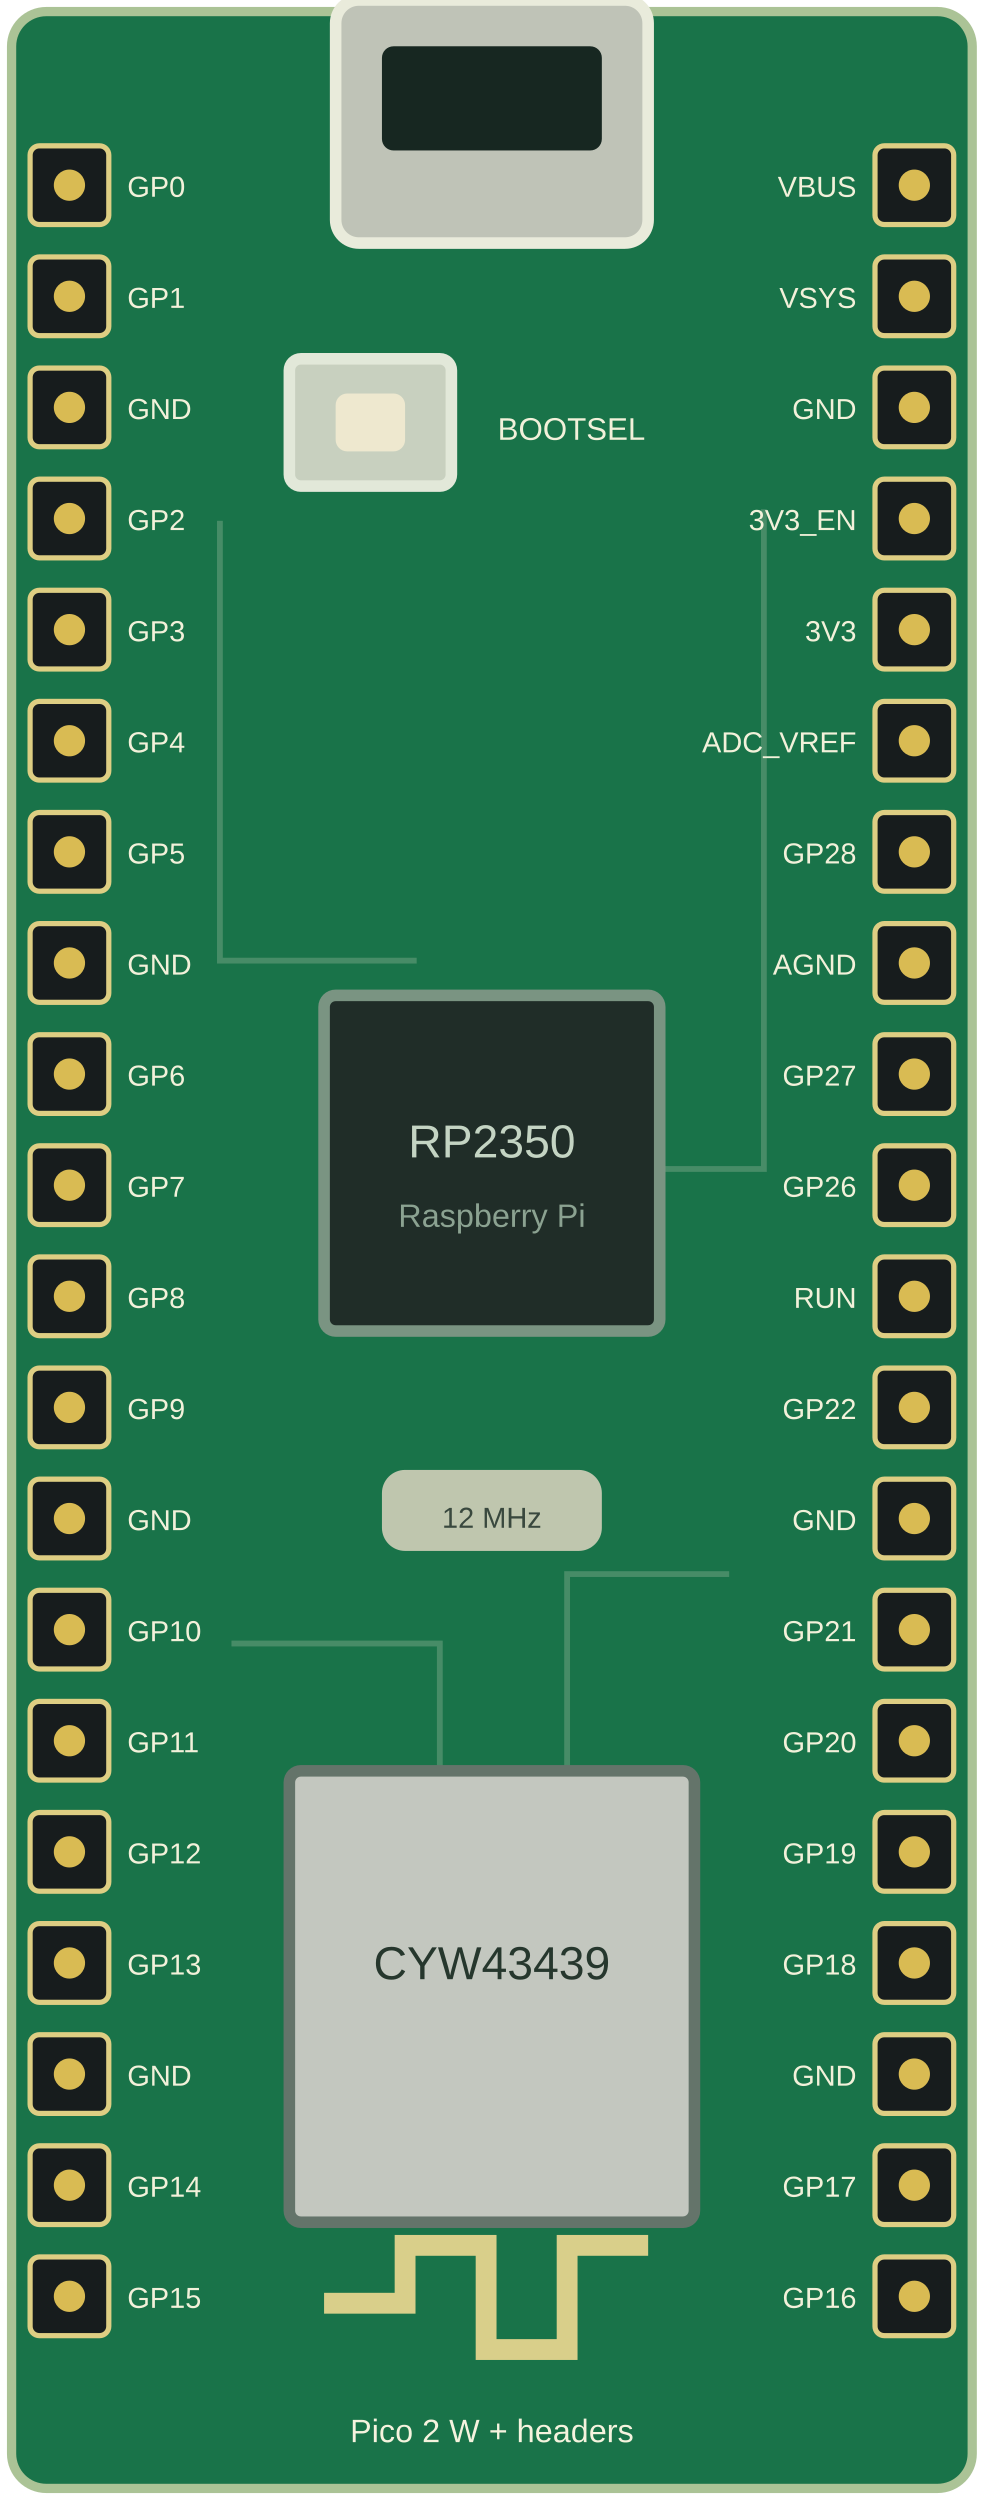
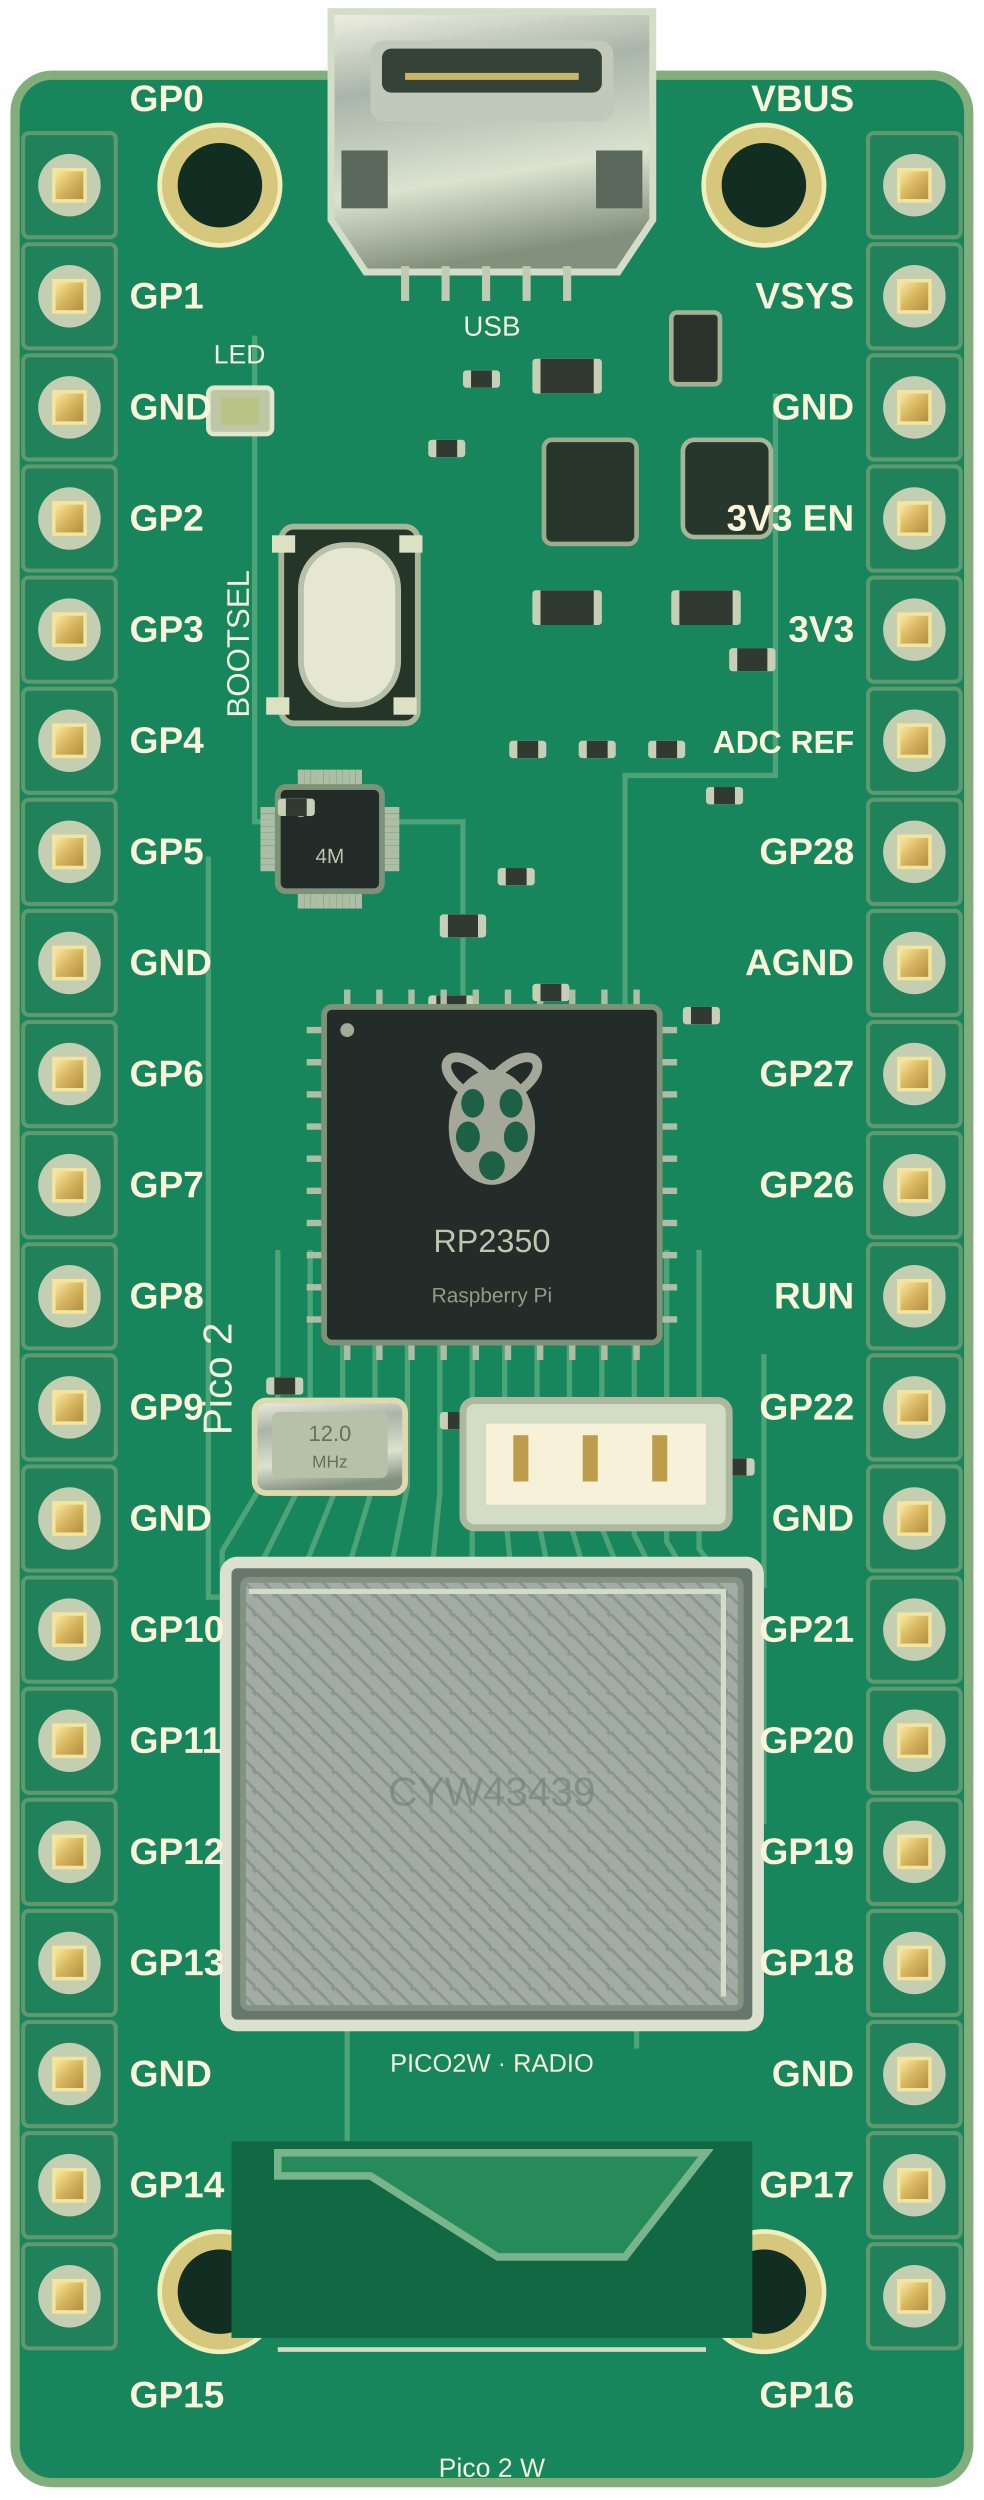
- <svg xmlns="http://www.w3.org/2000/svg" width="85" height="216" viewBox="0 0 85 216">
-   <rect x="1" y="1" width="83" height="214" rx="3" fill="#197349" stroke="#abc396" stroke-width=".8" />
-   <path d="M19 45v38h17m30-39v57H51M20 142h18v50m25-56H49v49" fill="none" stroke="#478c67" stroke-width=".5" />
-   <rect x="29" y="0" width="27" height="21" rx="2" fill="#bfc3b7" stroke="#e9ebdb" />
-   <rect x="33" y="4" width="19" height="9" rx="1" fill="#172721" />
-   <rect x="25" y="31" width="14" height="11" rx="1" fill="#c8d0bf" stroke="#e2e8d9" />
-   <rect x="29" y="34" width="6" height="5" rx="1" fill="#eee8cf" />
-   <text x="43" y="38" font-size="2.7" fill="#f2f1da" font-family="Arial">BOOTSEL</text>
-   <rect x="28" y="86" width="29" height="29" rx="1" fill="#202d28" stroke="#7a9482" />
-   <text x="42.5" y="100" text-anchor="middle" fill="#c4d4c3" font-family="Arial" font-size="4">RP2350</text>
-   <text x="42.5" y="106" text-anchor="middle" fill="#8ba291" font-family="Arial" font-size="2.8">Raspberry Pi</text>
-   <rect x="33" y="127" width="19" height="7" rx="2" fill="#bfc6ae" />
-   <text x="42.5" y="132" text-anchor="middle" font-size="2.5" fill="#39483e" font-family="Arial">12 MHz</text>
-   <rect x="25" y="153" width="35" height="39" rx="1" fill="#c3c7bf" stroke="#64746a" />
-   <text x="42.5" y="171" font-size="4" text-anchor="middle" font-family="Arial" fill="#26372d">CYW43439</text>
-   <path d="M28 199h7v-5h7v9h7v-9h7" fill="none" stroke="#d9cf8a" stroke-width="1.8" />
-   <g>
-     <rect x="2.6" y="12.6" width="6.8" height="6.8" rx=".8" fill="#171c1d" stroke="#dece83" stroke-width=".45" />
-     <circle cx="6" cy="16" r="1.35" fill="#d9bb53" />
-     <text x="11" y="17" text-anchor="start" font-size="2.5" fill="#f2f1da" font-family="Arial">GP0</text>
+ <svg xmlns="http://www.w3.org/2000/svg" width="85" height="216" viewBox="0 0 85 216" data-photo-profile="pico-2-w-headers" role="img" aria-label="Raspberry Pi Pico 2 W with headers">
+   <defs>
+     <linearGradient id="pico-2-w-headers-metal" x2=".2" y2="1">
+       <stop stop-color="#f1f1e3" />
+       <stop offset=".32" stop-color="#a8b5a8" />
+       <stop offset=".7" stop-color="#dbe2d0" />
+       <stop offset="1" stop-color="#82917e" />
+     </linearGradient>
+     <linearGradient id="pico-2-w-headers-gold" x2="1" y2="1">
+       <stop stop-color="#ffedaa" />
+       <stop offset=".5" stop-color="#d6b55d" />
+       <stop offset="1" stop-color="#ae8940" />
+     </linearGradient>
+     <pattern id="pico-2-w-headers-shield" width="1.7" height="1.7" patternUnits="userSpaceOnUse">
+       <rect width="1.7" height="1.7" fill="#a2aba4" />
+       <path d="M0 0l1.7 1.7m-.5-2 1.2 1.2" stroke="#7e8e83" stroke-width=".25" opacity=".7" />
+     </pattern>
+   </defs>
+   <g font-family="Arial,sans-serif" fill="#f3f2dc">
+     <rect x="1.3" y="6.5" width="82.4" height="208" rx="3.2" fill="#18865c" stroke="#81ae7c" stroke-width=".8" />
+     <g fill="none" stroke="#53a77c" stroke-width=".45" opacity=".9">
+       <path d="M24 108v18l-4.8 8v34" />
+       <path d="M26.8 108v18.6l-4 8v32.6" />
+       <path d="M29.6 108v19.2l-3.2 8v31.2" />
+       <path d="M32.4 108v19.8l-2.4 8v29.8" />
+       <path d="M35.2 108v20.4l-1.6 8v28.4" />
+       <path d="M38 108v21l-0.8 8v27" />
+       <path d="M40.8 108v21.6l0 8v25.6" />
+       <path d="M43.6 108v22.2l0.8 8v24.2" />
+       <path d="M46.4 108v22.8l1.6 8v22.8" />
+       <path d="M49.2 108v23.4l2.4 8v21.4" />
+       <path d="M52 108v24l3.2 8v20" />
+       <path d="M54.8 108v24.6l4 8v18.6" />
+       <path d="M57.6 108v25.2l4.8 8v17.2" />
+       <path d="M60.4 108v25.8l5.6 8v15.8" />
+       <path d="M22 29v42h18v18m27-55v33H54v24M18 74v64h8v27m40-48v20H55v40M22 188h8v-37H19" />
+     </g>
+     <circle cx="19" cy="16" r="5.2" fill="#d5c87c" stroke="#f0efbe" stroke-width=".4" />
+     <circle cx="19" cy="16" r="3.65" fill="#122d21" />
+     <circle cx="66" cy="16" r="5.2" fill="#d5c87c" stroke="#f0efbe" stroke-width=".4" />
+     <circle cx="66" cy="16" r="3.65" fill="#122d21" />
+     <circle cx="19" cy="198" r="5.2" fill="#d5c87c" stroke="#f0efbe" stroke-width=".4" />
+     <circle cx="19" cy="198" r="3.65" fill="#122d21" />
+     <circle cx="66" cy="198" r="5.2" fill="#d5c87c" stroke="#f0efbe" stroke-width=".4" />
+     <circle cx="66" cy="198" r="3.65" fill="#122d21" />
+     <g data-detail="micro-usb">
+       <path d="M28.6 1h27.8v18l-3 4.5H31.6l-3-4.5z" fill="url(#pico-2-w-headers-metal)" stroke="#d4ddc7" stroke-width=".6" />
+       <rect x="32" y="3.5" width="21" height="7" rx="1.2" fill="#c1c9ba" />
+       <rect x="33" y="4.2" width="19" height="3.8" rx=".8" fill="#354238" />
+       <path d="M35 6.6h15" stroke="#cab66b" stroke-width=".6" />
+       <path d="M29.5 13h4v5h-4m22-5h4v5h-4" fill="#59685b" />
+       <g stroke="#c1cbb1" stroke-width=".7">
+         <path d="M35 23v3" />
+         <path d="M38.5 23v3" />
+         <path d="M42 23v3" />
+         <path d="M45.5 23v3" />
+         <path d="M49 23v3" />
+       </g>
+       <text x="42.5" y="29" font-size="2.4" text-anchor="middle">USB</text>
+     </g>
+     <g data-detail="bootsel">
+       <rect x="24.3" y="45.5" width="11.8" height="17" rx="1.1" fill="#253629" stroke="#a8b69a" stroke-width=".5" />
+       <path d="M23.5 47h2m9 0h2m-13.5 14h2m9 0h2" stroke="#dde1c4" stroke-width="1.5" />
+       <rect x="26" y="47.1" width="8.4" height="13.8" rx="3.8" fill="#e6e7d2" stroke="#b8c0aa" stroke-width=".5" />
+       <text x="21.5" y="62" font-size="2.7" transform="rotate(-90 21.5 62)">BOOTSEL</text>
+     </g>
+     <g data-detail="onboard-led">
+       <rect x="18" y="33.5" width="5.5" height="4" rx=".5" fill="#bdc7a5" stroke="#e3e6cc" stroke-width=".4" />
+       <rect x="19.1" y="34.3" width="3.3" height="2.4" fill="#b9c386" />
+       <text x="20.7" y="31.4" font-size="2.3" text-anchor="middle">LED</text>
+     </g>
+     <g data-detail="power-regulator">
+       <rect x="47" y="38" width="8" height="9" rx=".7" fill="#28362b" stroke="#9bab8c" stroke-width=".4" />
+       <rect x="59" y="38" width="7.6" height="8.4" rx="1" fill="#27372c" stroke="#a7b699" stroke-width=".4" />
+       <rect x="58" y="27" width="4.2" height="6.2" rx=".5" fill="#2b332a" stroke="#a4b294" stroke-width=".4" />
+       <g transform="translate(46 31)">
+         <rect width="6" height="3" rx=".3" fill="#c8cfb7" />
+         <rect x=".7" width="4.6" height="3" fill="#303a30" />
+       </g>
+       <g transform="translate(58 51)">
+         <rect width="6" height="3" rx=".3" fill="#c8cfb7" />
+         <rect x=".7" width="4.6" height="3" fill="#303a30" />
+       </g>
+       <g transform="translate(46 51)">
+         <rect width="6" height="3" rx=".3" fill="#c8cfb7" />
+         <rect x=".7" width="4.6" height="3" fill="#303a30" />
+       </g>
+       <g transform="translate(63 56)">
+         <rect width="4" height="2" rx=".3" fill="#c8cfb7" />
+         <rect x=".7" width="2.6" height="2" fill="#303a30" />
+       </g>
+     </g>
+     <g data-detail="external-flash">
+       <g data-chip="4M">
+         <g stroke="#adbea4" stroke-width=".55">
+           <path d="M26 66.5v1.5m0 9v1.5M22.5 70h1.5m9 0h1.5" />
+           <path d="M26.556 66.5v1.5m0 9v1.5M22.5 70.556h1.5m9 0h1.5" />
+           <path d="M27.111 66.5v1.5m0 9v1.5M22.5 71.111h1.5m9 0h1.5" />
+           <path d="M27.667 66.5v1.5m0 9v1.5M22.5 71.667h1.5m9 0h1.5" />
+           <path d="M28.222 66.5v1.5m0 9v1.5M22.5 72.222h1.5m9 0h1.5" />
+           <path d="M28.778 66.5v1.5m0 9v1.5M22.5 72.778h1.5m9 0h1.5" />
+           <path d="M29.333 66.5v1.5m0 9v1.5M22.5 73.333h1.5m9 0h1.5" />
+           <path d="M29.889 66.5v1.5m0 9v1.5M22.5 73.889h1.5m9 0h1.5" />
+           <path d="M30.444 66.5v1.5m0 9v1.5M22.5 74.444h1.5m9 0h1.5" />
+           <path d="M31 66.5v1.5m0 9v1.5M22.5 75h1.5m9 0h1.5" />
+         </g>
+         <rect x="24" y="68" width="9" height="9" rx=".7" fill="#242c2a" stroke="#7d9276" stroke-width=".5" />
+         <circle cx="26" cy="70" r=".6" fill="#9fac96" />
+         <text x="28.5" y="74.57" font-size="1.8" text-anchor="middle" fill="#bcc7ad">4M</text>
+       </g>
+       <g transform="translate(38 79)">
+         <rect width="4" height="2" rx=".3" fill="#c8cfb7" />
+         <rect x=".7" width="2.6" height="2" fill="#303a30" />
+       </g>
+       <g transform="translate(37 86)">
+         <rect width="4" height="2" rx=".3" fill="#c8cfb7" />
+         <rect x=".7" width="2.6" height="2" fill="#303a30" />
+       </g>
+     </g>
+     <g data-chip="RP2350">
+       <g stroke="#adbea4" stroke-width=".55">
+         <path d="M30 85.5v1.5m0 29v1.5M26.5 89h1.5m29 0h1.5" />
+         <path d="M32.778 85.5v1.5m0 29v1.5M26.5 91.778h1.5m29 0h1.5" />
+         <path d="M35.556 85.5v1.5m0 29v1.5M26.5 94.556h1.5m29 0h1.5" />
+         <path d="M38.333 85.5v1.5m0 29v1.5M26.5 97.333h1.5m29 0h1.5" />
+         <path d="M41.111 85.5v1.5m0 29v1.5M26.5 100.111h1.5m29 0h1.5" />
+         <path d="M43.889 85.5v1.5m0 29v1.5M26.5 102.889h1.5m29 0h1.5" />
+         <path d="M46.667 85.5v1.5m0 29v1.5M26.5 105.667h1.5m29 0h1.5" />
+         <path d="M49.444 85.5v1.5m0 29v1.5M26.5 108.444h1.5m29 0h1.5" />
+         <path d="M52.222 85.5v1.5m0 29v1.5M26.5 111.222h1.5m29 0h1.5" />
+         <path d="M55 85.5v1.5m0 29v1.5M26.5 114h1.5m29 0h1.5" />
+       </g>
+       <rect x="28" y="87" width="29" height="29" rx=".7" fill="#242c2a" stroke="#7d9276" stroke-width=".5" />
+       <circle cx="30" cy="89" r=".6" fill="#9fac96" />
+       <g opacity=".62">
+         <g transform="translate(42.5 96.57) scale(0.4142857)" fill="#f2f3dd">
+           <path d="M0-8C-8-17-14-11-5-5M0-8C8-17 14-11 5-5" fill="none" stroke="#f2f3dd" stroke-width="2" />
+           <ellipse cy="2" rx="9" ry="12" />
+           <g fill="#1a8057">
+             <ellipse cx="-4" cy="-3" rx="2.4" ry="3" />
+             <ellipse cx="4" cy="-3" rx="2.4" ry="3" />
+             <ellipse cx="-5" cy="4" rx="2.5" ry="3.2" />
+             <ellipse cx="5" cy="4" rx="2.5" ry="3.2" />
+             <ellipse cy="10" rx="2.7" ry="3" />
+           </g>
+         </g>
+       </g>
+       <text x="42.5" y="108.17" font-size="2.8" text-anchor="middle" fill="#bcc7ad">RP2350</text>
+       <text x="42.5" y="112.52" font-size="1.8" text-anchor="middle" fill="#909e86">Raspberry Pi</text>
+     </g>
+     <g transform="translate(40 32)">
+       <rect width="3.2" height="1.5" rx=".3" fill="#c8cfb7" />
+       <rect x=".7" width="1.8" height="1.5" fill="#303a30" />
+     </g>
+     <g transform="translate(37 38)">
+       <rect width="3.2" height="1.5" rx=".3" fill="#c8cfb7" />
+       <rect x=".7" width="1.8" height="1.5" fill="#303a30" />
+     </g>
+     <g transform="translate(44 64)">
+       <rect width="3.2" height="1.5" rx=".3" fill="#c8cfb7" />
+       <rect x=".7" width="1.8" height="1.5" fill="#303a30" />
+     </g>
+     <g transform="translate(50 64)">
+       <rect width="3.2" height="1.5" rx=".3" fill="#c8cfb7" />
+       <rect x=".7" width="1.8" height="1.5" fill="#303a30" />
+     </g>
+     <g transform="translate(56 64)">
+       <rect width="3.2" height="1.5" rx=".3" fill="#c8cfb7" />
+       <rect x=".7" width="1.8" height="1.5" fill="#303a30" />
+     </g>
+     <g transform="translate(61 68)">
+       <rect width="3.2" height="1.5" rx=".3" fill="#c8cfb7" />
+       <rect x=".7" width="1.8" height="1.5" fill="#303a30" />
+     </g>
+     <g transform="translate(24 69)">
+       <rect width="3.2" height="1.5" rx=".3" fill="#c8cfb7" />
+       <rect x=".7" width="1.8" height="1.5" fill="#303a30" />
+     </g>
+     <g transform="translate(43 75)">
+       <rect width="3.2" height="1.5" rx=".3" fill="#c8cfb7" />
+       <rect x=".7" width="1.8" height="1.5" fill="#303a30" />
+     </g>
+     <g transform="translate(46 85)">
+       <rect width="3.2" height="1.5" rx=".3" fill="#c8cfb7" />
+       <rect x=".7" width="1.8" height="1.5" fill="#303a30" />
+     </g>
+     <g transform="translate(59 87)">
+       <rect width="3.2" height="1.5" rx=".3" fill="#c8cfb7" />
+       <rect x=".7" width="1.8" height="1.5" fill="#303a30" />
+     </g>
+     <g transform="translate(23 119)">
+       <rect width="3.2" height="1.5" rx=".3" fill="#c8cfb7" />
+       <rect x=".7" width="1.8" height="1.5" fill="#303a30" />
+     </g>
+     <g transform="translate(28 123)">
+       <rect width="3.2" height="1.5" rx=".3" fill="#c8cfb7" />
+       <rect x=".7" width="1.8" height="1.5" fill="#303a30" />
+     </g>
+     <g transform="translate(38 122)">
+       <rect width="3.2" height="1.5" rx=".3" fill="#c8cfb7" />
+       <rect x=".7" width="1.8" height="1.5" fill="#303a30" />
+     </g>
+     <g transform="translate(57 121)">
+       <rect width="3.2" height="1.5" rx=".3" fill="#c8cfb7" />
+       <rect x=".7" width="1.8" height="1.5" fill="#303a30" />
+     </g>
+     <g transform="translate(62 126)">
+       <rect width="3.2" height="1.5" rx=".3" fill="#c8cfb7" />
+       <rect x=".7" width="1.8" height="1.5" fill="#303a30" />
+     </g>
+     <g transform="translate(37 139)">
+       <rect width="3.2" height="1.5" rx=".3" fill="#c8cfb7" />
+       <rect x=".7" width="1.8" height="1.5" fill="#303a30" />
+     </g>
+     <g data-detail="crystal">
+       <rect x="22" y="121" width="13" height="8" rx="1" fill="url(#pico-2-w-headers-metal)" stroke="#ded9af" stroke-width=".5" />
+       <rect x="23.5" y="122" width="10" height="5.7" rx=".6" fill="#b7c0a9" />
+       <text x="28.5" y="124.5" font-size="1.9" text-anchor="middle" fill="#63725a">12.0</text>
+       <text x="28.5" y="126.8" font-size="1.5" text-anchor="middle" fill="#63725a">MHz</text>
+     </g>
+     <g data-detail="swd-connector">
+       <rect x="40" y="121" width="23" height="11" rx="1" fill="#d3dcc4" stroke="#acb99d" stroke-width=".6" />
+       <rect x="42" y="123" width="19" height="7" fill="#f8f1d9" />
+       <path d="M45 124v4" stroke="#bd9d4c" stroke-width="1.3" />
+       <path d="M51 124v4" stroke="#bd9d4c" stroke-width="1.3" />
+       <path d="M57 124v4" stroke="#bd9d4c" stroke-width="1.3" />
+     </g>
+     <g data-detail="cyw43439-shield">
+       <rect x="19.5" y="135" width="46" height="40" rx="1" fill="#67776b" stroke="#dce1cf" stroke-width="1" />
+       <rect x="21" y="136.5" width="43" height="37" rx=".5" fill="url(#pico-2-w-headers-shield)" stroke="#839281" stroke-width=".5" />
+       <path d="M21.5 137.5h41v35" fill="none" stroke="#d3dccb" stroke-width=".45" />
+       <text x="42.5" y="156" font-size="3.5" text-anchor="middle" fill="#738476" opacity=".7">CYW43439</text>
+     </g>
+     <g data-detail="antenna">
+       <rect x="20" y="185" width="45" height="17" fill="#116943" />
+       <path d="M24 186h37l-7 9H43l-11-7h-8z" fill="#278a5a" stroke="#79b58a" stroke-width=".65" />
+       <path d="M24 203h37" stroke="#d7ddc5" stroke-width=".4" />
+     </g>
+     <text x="42.5" y="179" font-size="2.2" text-anchor="middle">PICO2W · RADIO</text>
+     <g data-pad="GPIO0" data-x="6" data-y="16">
+       <rect x="2" y="11.5" width="8" height="9" rx=".5" fill="#20825a" stroke="#61996e" stroke-width=".35" />
+       <circle cx="6" cy="16" r="2.7" fill="#c3cfb0" />
+       <rect x="4.65" y="14.65" width="2.7" height="2.7" fill="url(#pico-2-w-headers-gold)" stroke="#f2e5a0" stroke-width=".3" />
+       <text x="11.2" y="9.6" font-size="3.2" text-anchor="start" fill="#faf4da" font-weight="600">GP0</text>
+     </g>
+     <g data-pad="GPIO1" data-x="6" data-y="25.6">
+       <rect x="2" y="21.1" width="8" height="9" rx=".5" fill="#20825a" stroke="#61996e" stroke-width=".35" />
+       <circle cx="6" cy="25.6" r="2.7" fill="#c3cfb0" />
+       <rect x="4.65" y="24.25" width="2.7" height="2.7" fill="url(#pico-2-w-headers-gold)" stroke="#f2e5a0" stroke-width=".3" />
+       <text x="11.2" y="26.65" font-size="3.2" text-anchor="start" fill="#faf4da" font-weight="600">GP1</text>
+     </g>
+     <g data-pad="GND" data-x="6" data-y="35.2">
+       <rect x="2" y="30.7" width="8" height="9" rx=".5" fill="#20825a" stroke="#61996e" stroke-width=".35" />
+       <circle cx="6" cy="35.2" r="2.7" fill="#c3cfb0" />
+       <rect x="4.65" y="33.85" width="2.7" height="2.7" fill="url(#pico-2-w-headers-gold)" stroke="#f2e5a0" stroke-width=".3" />
+       <text x="11.2" y="36.25" font-size="3.2" text-anchor="start" fill="#faf4da" font-weight="600">GND</text>
+     </g>
+     <g data-pad="GPIO2" data-x="6" data-y="44.8">
+       <rect x="2" y="40.3" width="8" height="9" rx=".5" fill="#20825a" stroke="#61996e" stroke-width=".35" />
+       <circle cx="6" cy="44.8" r="2.7" fill="#c3cfb0" />
+       <rect x="4.65" y="43.45" width="2.7" height="2.7" fill="url(#pico-2-w-headers-gold)" stroke="#f2e5a0" stroke-width=".3" />
+       <text x="11.2" y="45.85" font-size="3.2" text-anchor="start" fill="#faf4da" font-weight="600">GP2</text>
+     </g>
+     <g data-pad="GPIO3" data-x="6" data-y="54.4">
+       <rect x="2" y="49.9" width="8" height="9" rx=".5" fill="#20825a" stroke="#61996e" stroke-width=".35" />
+       <circle cx="6" cy="54.4" r="2.7" fill="#c3cfb0" />
+       <rect x="4.65" y="53.05" width="2.7" height="2.7" fill="url(#pico-2-w-headers-gold)" stroke="#f2e5a0" stroke-width=".3" />
+       <text x="11.2" y="55.45" font-size="3.2" text-anchor="start" fill="#faf4da" font-weight="600">GP3</text>
+     </g>
+     <g data-pad="GPIO4" data-x="6" data-y="64">
+       <rect x="2" y="59.5" width="8" height="9" rx=".5" fill="#20825a" stroke="#61996e" stroke-width=".35" />
+       <circle cx="6" cy="64" r="2.7" fill="#c3cfb0" />
+       <rect x="4.65" y="62.65" width="2.7" height="2.7" fill="url(#pico-2-w-headers-gold)" stroke="#f2e5a0" stroke-width=".3" />
+       <text x="11.2" y="65.05" font-size="3.2" text-anchor="start" fill="#faf4da" font-weight="600">GP4</text>
+     </g>
+     <g data-pad="GPIO5" data-x="6" data-y="73.6">
+       <rect x="2" y="69.1" width="8" height="9" rx=".5" fill="#20825a" stroke="#61996e" stroke-width=".35" />
+       <circle cx="6" cy="73.6" r="2.7" fill="#c3cfb0" />
+       <rect x="4.65" y="72.25" width="2.7" height="2.7" fill="url(#pico-2-w-headers-gold)" stroke="#f2e5a0" stroke-width=".3" />
+       <text x="11.2" y="74.65" font-size="3.2" text-anchor="start" fill="#faf4da" font-weight="600">GP5</text>
+     </g>
+     <g data-pad="GND.1" data-x="6" data-y="83.2">
+       <rect x="2" y="78.7" width="8" height="9" rx=".5" fill="#20825a" stroke="#61996e" stroke-width=".35" />
+       <circle cx="6" cy="83.2" r="2.7" fill="#c3cfb0" />
+       <rect x="4.65" y="81.85" width="2.7" height="2.7" fill="url(#pico-2-w-headers-gold)" stroke="#f2e5a0" stroke-width=".3" />
+       <text x="11.2" y="84.25" font-size="3.2" text-anchor="start" fill="#faf4da" font-weight="600">GND</text>
+     </g>
+     <g data-pad="GPIO6" data-x="6" data-y="92.8">
+       <rect x="2" y="88.3" width="8" height="9" rx=".5" fill="#20825a" stroke="#61996e" stroke-width=".35" />
+       <circle cx="6" cy="92.8" r="2.7" fill="#c3cfb0" />
+       <rect x="4.65" y="91.45" width="2.7" height="2.7" fill="url(#pico-2-w-headers-gold)" stroke="#f2e5a0" stroke-width=".3" />
+       <text x="11.2" y="93.85" font-size="3.2" text-anchor="start" fill="#faf4da" font-weight="600">GP6</text>
+     </g>
+     <g data-pad="GPIO7" data-x="6" data-y="102.39999999999999">
+       <rect x="2" y="97.9" width="8" height="9" rx=".5" fill="#20825a" stroke="#61996e" stroke-width=".35" />
+       <circle cx="6" cy="102.4" r="2.7" fill="#c3cfb0" />
+       <rect x="4.65" y="101.05" width="2.7" height="2.7" fill="url(#pico-2-w-headers-gold)" stroke="#f2e5a0" stroke-width=".3" />
+       <text x="11.2" y="103.45" font-size="3.2" text-anchor="start" fill="#faf4da" font-weight="600">GP7</text>
+     </g>
+     <g data-pad="GPIO8" data-x="6" data-y="112">
+       <rect x="2" y="107.5" width="8" height="9" rx=".5" fill="#20825a" stroke="#61996e" stroke-width=".35" />
+       <circle cx="6" cy="112" r="2.7" fill="#c3cfb0" />
+       <rect x="4.65" y="110.65" width="2.7" height="2.7" fill="url(#pico-2-w-headers-gold)" stroke="#f2e5a0" stroke-width=".3" />
+       <text x="11.2" y="113.05" font-size="3.2" text-anchor="start" fill="#faf4da" font-weight="600">GP8</text>
+     </g>
+     <g data-pad="GPIO9" data-x="6" data-y="121.6">
+       <rect x="2" y="117.1" width="8" height="9" rx=".5" fill="#20825a" stroke="#61996e" stroke-width=".35" />
+       <circle cx="6" cy="121.6" r="2.7" fill="#c3cfb0" />
+       <rect x="4.65" y="120.25" width="2.7" height="2.7" fill="url(#pico-2-w-headers-gold)" stroke="#f2e5a0" stroke-width=".3" />
+       <text x="11.2" y="122.65" font-size="3.2" text-anchor="start" fill="#faf4da" font-weight="600">GP9</text>
+     </g>
+     <g data-pad="GND.2" data-x="6" data-y="131.2">
+       <rect x="2" y="126.7" width="8" height="9" rx=".5" fill="#20825a" stroke="#61996e" stroke-width=".35" />
+       <circle cx="6" cy="131.2" r="2.7" fill="#c3cfb0" />
+       <rect x="4.65" y="129.85" width="2.7" height="2.7" fill="url(#pico-2-w-headers-gold)" stroke="#f2e5a0" stroke-width=".3" />
+       <text x="11.2" y="132.25" font-size="3.2" text-anchor="start" fill="#faf4da" font-weight="600">GND</text>
+     </g>
+     <g data-pad="GPIO10" data-x="6" data-y="140.8">
+       <rect x="2" y="136.3" width="8" height="9" rx=".5" fill="#20825a" stroke="#61996e" stroke-width=".35" />
+       <circle cx="6" cy="140.8" r="2.7" fill="#c3cfb0" />
+       <rect x="4.65" y="139.45" width="2.7" height="2.7" fill="url(#pico-2-w-headers-gold)" stroke="#f2e5a0" stroke-width=".3" />
+       <text x="11.2" y="141.85" font-size="3.2" text-anchor="start" fill="#faf4da" font-weight="600">GP10</text>
+     </g>
+     <g data-pad="GPIO11" data-x="6" data-y="150.4">
+       <rect x="2" y="145.9" width="8" height="9" rx=".5" fill="#20825a" stroke="#61996e" stroke-width=".35" />
+       <circle cx="6" cy="150.4" r="2.7" fill="#c3cfb0" />
+       <rect x="4.65" y="149.05" width="2.7" height="2.7" fill="url(#pico-2-w-headers-gold)" stroke="#f2e5a0" stroke-width=".3" />
+       <text x="11.2" y="151.45" font-size="3.2" text-anchor="start" fill="#faf4da" font-weight="600">GP11</text>
+     </g>
+     <g data-pad="GPIO12" data-x="6" data-y="160">
+       <rect x="2" y="155.5" width="8" height="9" rx=".5" fill="#20825a" stroke="#61996e" stroke-width=".35" />
+       <circle cx="6" cy="160" r="2.7" fill="#c3cfb0" />
+       <rect x="4.65" y="158.65" width="2.7" height="2.7" fill="url(#pico-2-w-headers-gold)" stroke="#f2e5a0" stroke-width=".3" />
+       <text x="11.2" y="161.05" font-size="3.2" text-anchor="start" fill="#faf4da" font-weight="600">GP12</text>
+     </g>
+     <g data-pad="GPIO13" data-x="6" data-y="169.6">
+       <rect x="2" y="165.1" width="8" height="9" rx=".5" fill="#20825a" stroke="#61996e" stroke-width=".35" />
+       <circle cx="6" cy="169.6" r="2.7" fill="#c3cfb0" />
+       <rect x="4.65" y="168.25" width="2.7" height="2.7" fill="url(#pico-2-w-headers-gold)" stroke="#f2e5a0" stroke-width=".3" />
+       <text x="11.2" y="170.65" font-size="3.2" text-anchor="start" fill="#faf4da" font-weight="600">GP13</text>
+     </g>
+     <g data-pad="GND.3" data-x="6" data-y="179.2">
+       <rect x="2" y="174.7" width="8" height="9" rx=".5" fill="#20825a" stroke="#61996e" stroke-width=".35" />
+       <circle cx="6" cy="179.2" r="2.7" fill="#c3cfb0" />
+       <rect x="4.65" y="177.85" width="2.7" height="2.7" fill="url(#pico-2-w-headers-gold)" stroke="#f2e5a0" stroke-width=".3" />
+       <text x="11.2" y="180.25" font-size="3.2" text-anchor="start" fill="#faf4da" font-weight="600">GND</text>
+     </g>
+     <g data-pad="GPIO14" data-x="6" data-y="188.79999999999998">
+       <rect x="2" y="184.3" width="8" height="9" rx=".5" fill="#20825a" stroke="#61996e" stroke-width=".35" />
+       <circle cx="6" cy="188.8" r="2.7" fill="#c3cfb0" />
+       <rect x="4.65" y="187.45" width="2.7" height="2.7" fill="url(#pico-2-w-headers-gold)" stroke="#f2e5a0" stroke-width=".3" />
+       <text x="11.2" y="189.85" font-size="3.2" text-anchor="start" fill="#faf4da" font-weight="600">GP14</text>
+     </g>
+     <g data-pad="GPIO15" data-x="6" data-y="198.4">
+       <rect x="2" y="193.9" width="8" height="9" rx=".5" fill="#20825a" stroke="#61996e" stroke-width=".35" />
+       <circle cx="6" cy="198.4" r="2.7" fill="#c3cfb0" />
+       <rect x="4.65" y="197.05" width="2.7" height="2.7" fill="url(#pico-2-w-headers-gold)" stroke="#f2e5a0" stroke-width=".3" />
+       <text x="11.2" y="208" font-size="3.2" text-anchor="start" fill="#faf4da" font-weight="600">GP15</text>
+     </g>
+     <g data-pad="VBUS" data-x="79" data-y="16">
+       <rect x="75" y="11.5" width="8" height="9" rx=".5" fill="#20825a" stroke="#61996e" stroke-width=".35" />
+       <circle cx="79" cy="16" r="2.7" fill="#c3cfb0" />
+       <rect x="77.65" y="14.65" width="2.7" height="2.7" fill="url(#pico-2-w-headers-gold)" stroke="#f2e5a0" stroke-width=".3" />
+       <text x="73.8" y="9.6" font-size="3.2" text-anchor="end" fill="#faf4da" font-weight="600">VBUS</text>
+     </g>
+     <g data-pad="VSYS" data-x="79" data-y="25.6">
+       <rect x="75" y="21.1" width="8" height="9" rx=".5" fill="#20825a" stroke="#61996e" stroke-width=".35" />
+       <circle cx="79" cy="25.6" r="2.7" fill="#c3cfb0" />
+       <rect x="77.65" y="24.25" width="2.7" height="2.7" fill="url(#pico-2-w-headers-gold)" stroke="#f2e5a0" stroke-width=".3" />
+       <text x="73.8" y="26.65" font-size="3.2" text-anchor="end" fill="#faf4da" font-weight="600">VSYS</text>
+     </g>
+     <g data-pad="GND.4" data-x="79" data-y="35.2">
+       <rect x="75" y="30.7" width="8" height="9" rx=".5" fill="#20825a" stroke="#61996e" stroke-width=".35" />
+       <circle cx="79" cy="35.2" r="2.7" fill="#c3cfb0" />
+       <rect x="77.65" y="33.85" width="2.7" height="2.7" fill="url(#pico-2-w-headers-gold)" stroke="#f2e5a0" stroke-width=".3" />
+       <text x="73.8" y="36.25" font-size="3.2" text-anchor="end" fill="#faf4da" font-weight="600">GND</text>
+     </g>
+     <g data-pad="3V3_EN" data-x="79" data-y="44.8">
+       <rect x="75" y="40.3" width="8" height="9" rx=".5" fill="#20825a" stroke="#61996e" stroke-width=".35" />
+       <circle cx="79" cy="44.8" r="2.7" fill="#c3cfb0" />
+       <rect x="77.65" y="43.45" width="2.7" height="2.7" fill="url(#pico-2-w-headers-gold)" stroke="#f2e5a0" stroke-width=".3" />
+       <text x="73.8" y="45.85" font-size="3.2" text-anchor="end" fill="#faf4da" font-weight="600">3V3 EN</text>
+     </g>
+     <g data-pad="3V3" data-x="79" data-y="54.4">
+       <rect x="75" y="49.9" width="8" height="9" rx=".5" fill="#20825a" stroke="#61996e" stroke-width=".35" />
+       <circle cx="79" cy="54.4" r="2.7" fill="#c3cfb0" />
+       <rect x="77.65" y="53.05" width="2.7" height="2.7" fill="url(#pico-2-w-headers-gold)" stroke="#f2e5a0" stroke-width=".3" />
+       <text x="73.8" y="55.45" font-size="3.2" text-anchor="end" fill="#faf4da" font-weight="600">3V3</text>
+     </g>
+     <g data-pad="ADC_VREF" data-x="79" data-y="64">
+       <rect x="75" y="59.5" width="8" height="9" rx=".5" fill="#20825a" stroke="#61996e" stroke-width=".35" />
+       <circle cx="79" cy="64" r="2.7" fill="#c3cfb0" />
+       <rect x="77.65" y="62.65" width="2.7" height="2.7" fill="url(#pico-2-w-headers-gold)" stroke="#f2e5a0" stroke-width=".3" />
+       <text x="73.8" y="65.05" font-size="2.75" text-anchor="end" fill="#faf4da" font-weight="600">ADC REF</text>
+     </g>
+     <g data-pad="GPIO28" data-x="79" data-y="73.6">
+       <rect x="75" y="69.1" width="8" height="9" rx=".5" fill="#20825a" stroke="#61996e" stroke-width=".35" />
+       <circle cx="79" cy="73.6" r="2.7" fill="#c3cfb0" />
+       <rect x="77.65" y="72.25" width="2.7" height="2.7" fill="url(#pico-2-w-headers-gold)" stroke="#f2e5a0" stroke-width=".3" />
+       <text x="73.8" y="74.65" font-size="3.2" text-anchor="end" fill="#faf4da" font-weight="600">GP28</text>
+     </g>
+     <g data-pad="AGND" data-x="79" data-y="83.2">
+       <rect x="75" y="78.7" width="8" height="9" rx=".5" fill="#20825a" stroke="#61996e" stroke-width=".35" />
+       <circle cx="79" cy="83.2" r="2.7" fill="#c3cfb0" />
+       <rect x="77.65" y="81.85" width="2.7" height="2.7" fill="url(#pico-2-w-headers-gold)" stroke="#f2e5a0" stroke-width=".3" />
+       <text x="73.8" y="84.25" font-size="3.2" text-anchor="end" fill="#faf4da" font-weight="600">AGND</text>
+     </g>
+     <g data-pad="GPIO27" data-x="79" data-y="92.8">
+       <rect x="75" y="88.3" width="8" height="9" rx=".5" fill="#20825a" stroke="#61996e" stroke-width=".35" />
+       <circle cx="79" cy="92.8" r="2.7" fill="#c3cfb0" />
+       <rect x="77.65" y="91.45" width="2.7" height="2.7" fill="url(#pico-2-w-headers-gold)" stroke="#f2e5a0" stroke-width=".3" />
+       <text x="73.8" y="93.85" font-size="3.2" text-anchor="end" fill="#faf4da" font-weight="600">GP27</text>
+     </g>
+     <g data-pad="GPIO26" data-x="79" data-y="102.39999999999999">
+       <rect x="75" y="97.9" width="8" height="9" rx=".5" fill="#20825a" stroke="#61996e" stroke-width=".35" />
+       <circle cx="79" cy="102.4" r="2.7" fill="#c3cfb0" />
+       <rect x="77.65" y="101.05" width="2.7" height="2.7" fill="url(#pico-2-w-headers-gold)" stroke="#f2e5a0" stroke-width=".3" />
+       <text x="73.8" y="103.45" font-size="3.2" text-anchor="end" fill="#faf4da" font-weight="600">GP26</text>
+     </g>
+     <g data-pad="RUN" data-x="79" data-y="112">
+       <rect x="75" y="107.5" width="8" height="9" rx=".5" fill="#20825a" stroke="#61996e" stroke-width=".35" />
+       <circle cx="79" cy="112" r="2.7" fill="#c3cfb0" />
+       <rect x="77.65" y="110.65" width="2.7" height="2.7" fill="url(#pico-2-w-headers-gold)" stroke="#f2e5a0" stroke-width=".3" />
+       <text x="73.8" y="113.05" font-size="3.2" text-anchor="end" fill="#faf4da" font-weight="600">RUN</text>
+     </g>
+     <g data-pad="GPIO22" data-x="79" data-y="121.6">
+       <rect x="75" y="117.1" width="8" height="9" rx=".5" fill="#20825a" stroke="#61996e" stroke-width=".35" />
+       <circle cx="79" cy="121.6" r="2.7" fill="#c3cfb0" />
+       <rect x="77.65" y="120.25" width="2.7" height="2.7" fill="url(#pico-2-w-headers-gold)" stroke="#f2e5a0" stroke-width=".3" />
+       <text x="73.8" y="122.65" font-size="3.2" text-anchor="end" fill="#faf4da" font-weight="600">GP22</text>
+     </g>
+     <g data-pad="GND.5" data-x="79" data-y="131.2">
+       <rect x="75" y="126.7" width="8" height="9" rx=".5" fill="#20825a" stroke="#61996e" stroke-width=".35" />
+       <circle cx="79" cy="131.2" r="2.7" fill="#c3cfb0" />
+       <rect x="77.65" y="129.85" width="2.7" height="2.7" fill="url(#pico-2-w-headers-gold)" stroke="#f2e5a0" stroke-width=".3" />
+       <text x="73.8" y="132.25" font-size="3.2" text-anchor="end" fill="#faf4da" font-weight="600">GND</text>
+     </g>
+     <g data-pad="GPIO21" data-x="79" data-y="140.8">
+       <rect x="75" y="136.3" width="8" height="9" rx=".5" fill="#20825a" stroke="#61996e" stroke-width=".35" />
+       <circle cx="79" cy="140.8" r="2.7" fill="#c3cfb0" />
+       <rect x="77.65" y="139.45" width="2.7" height="2.7" fill="url(#pico-2-w-headers-gold)" stroke="#f2e5a0" stroke-width=".3" />
+       <text x="73.8" y="141.85" font-size="3.2" text-anchor="end" fill="#faf4da" font-weight="600">GP21</text>
+     </g>
+     <g data-pad="GPIO20" data-x="79" data-y="150.4">
+       <rect x="75" y="145.9" width="8" height="9" rx=".5" fill="#20825a" stroke="#61996e" stroke-width=".35" />
+       <circle cx="79" cy="150.4" r="2.7" fill="#c3cfb0" />
+       <rect x="77.65" y="149.05" width="2.7" height="2.7" fill="url(#pico-2-w-headers-gold)" stroke="#f2e5a0" stroke-width=".3" />
+       <text x="73.8" y="151.45" font-size="3.2" text-anchor="end" fill="#faf4da" font-weight="600">GP20</text>
+     </g>
+     <g data-pad="GPIO19" data-x="79" data-y="160">
+       <rect x="75" y="155.5" width="8" height="9" rx=".5" fill="#20825a" stroke="#61996e" stroke-width=".35" />
+       <circle cx="79" cy="160" r="2.7" fill="#c3cfb0" />
+       <rect x="77.65" y="158.65" width="2.7" height="2.7" fill="url(#pico-2-w-headers-gold)" stroke="#f2e5a0" stroke-width=".3" />
+       <text x="73.8" y="161.05" font-size="3.2" text-anchor="end" fill="#faf4da" font-weight="600">GP19</text>
+     </g>
+     <g data-pad="GPIO18" data-x="79" data-y="169.6">
+       <rect x="75" y="165.1" width="8" height="9" rx=".5" fill="#20825a" stroke="#61996e" stroke-width=".35" />
+       <circle cx="79" cy="169.6" r="2.7" fill="#c3cfb0" />
+       <rect x="77.65" y="168.25" width="2.7" height="2.7" fill="url(#pico-2-w-headers-gold)" stroke="#f2e5a0" stroke-width=".3" />
+       <text x="73.8" y="170.65" font-size="3.2" text-anchor="end" fill="#faf4da" font-weight="600">GP18</text>
+     </g>
+     <g data-pad="GND.6" data-x="79" data-y="179.2">
+       <rect x="75" y="174.7" width="8" height="9" rx=".5" fill="#20825a" stroke="#61996e" stroke-width=".35" />
+       <circle cx="79" cy="179.2" r="2.7" fill="#c3cfb0" />
+       <rect x="77.65" y="177.85" width="2.7" height="2.7" fill="url(#pico-2-w-headers-gold)" stroke="#f2e5a0" stroke-width=".3" />
+       <text x="73.8" y="180.25" font-size="3.2" text-anchor="end" fill="#faf4da" font-weight="600">GND</text>
+     </g>
+     <g data-pad="GPIO17" data-x="79" data-y="188.79999999999998">
+       <rect x="75" y="184.3" width="8" height="9" rx=".5" fill="#20825a" stroke="#61996e" stroke-width=".35" />
+       <circle cx="79" cy="188.8" r="2.7" fill="#c3cfb0" />
+       <rect x="77.65" y="187.45" width="2.7" height="2.7" fill="url(#pico-2-w-headers-gold)" stroke="#f2e5a0" stroke-width=".3" />
+       <text x="73.8" y="189.85" font-size="3.2" text-anchor="end" fill="#faf4da" font-weight="600">GP17</text>
+     </g>
+     <g data-pad="GPIO16" data-x="79" data-y="198.4">
+       <rect x="75" y="193.9" width="8" height="9" rx=".5" fill="#20825a" stroke="#61996e" stroke-width=".35" />
+       <circle cx="79" cy="198.4" r="2.7" fill="#c3cfb0" />
+       <rect x="77.65" y="197.05" width="2.7" height="2.7" fill="url(#pico-2-w-headers-gold)" stroke="#f2e5a0" stroke-width=".3" />
+       <text x="73.8" y="208" font-size="3.2" text-anchor="end" fill="#faf4da" font-weight="600">GP16</text>
+     </g>
+     <text x="20" y="124" font-size="3.5" transform="rotate(-90 20 124)">Pico 2</text>
+     <text x="42.5" y="214" font-size="2.3" text-anchor="middle">Pico 2 W</text>
  </g>
-   <g>
-     <rect x="2.6" y="22.2" width="6.8" height="6.8" rx=".8" fill="#171c1d" stroke="#dece83" stroke-width=".45" />
-     <circle cx="6" cy="25.6" r="1.35" fill="#d9bb53" />
-     <text x="11" y="26.6" text-anchor="start" font-size="2.5" fill="#f2f1da" font-family="Arial">GP1</text>
-   </g>
-   <g>
-     <rect x="2.6" y="31.8" width="6.8" height="6.8" rx=".8" fill="#171c1d" stroke="#dece83" stroke-width=".45" />
-     <circle cx="6" cy="35.2" r="1.35" fill="#d9bb53" />
-     <text x="11" y="36.2" text-anchor="start" font-size="2.5" fill="#f2f1da" font-family="Arial">GND</text>
-   </g>
-   <g>
-     <rect x="2.6" y="41.4" width="6.8" height="6.8" rx=".8" fill="#171c1d" stroke="#dece83" stroke-width=".45" />
-     <circle cx="6" cy="44.8" r="1.35" fill="#d9bb53" />
-     <text x="11" y="45.8" text-anchor="start" font-size="2.5" fill="#f2f1da" font-family="Arial">GP2</text>
-   </g>
-   <g>
-     <rect x="2.6" y="51" width="6.8" height="6.8" rx=".8" fill="#171c1d" stroke="#dece83" stroke-width=".45" />
-     <circle cx="6" cy="54.4" r="1.35" fill="#d9bb53" />
-     <text x="11" y="55.4" text-anchor="start" font-size="2.5" fill="#f2f1da" font-family="Arial">GP3</text>
-   </g>
-   <g>
-     <rect x="2.6" y="60.6" width="6.8" height="6.8" rx=".8" fill="#171c1d" stroke="#dece83" stroke-width=".45" />
-     <circle cx="6" cy="64" r="1.35" fill="#d9bb53" />
-     <text x="11" y="65" text-anchor="start" font-size="2.5" fill="#f2f1da" font-family="Arial">GP4</text>
-   </g>
-   <g>
-     <rect x="2.6" y="70.2" width="6.8" height="6.8" rx=".8" fill="#171c1d" stroke="#dece83" stroke-width=".45" />
-     <circle cx="6" cy="73.6" r="1.35" fill="#d9bb53" />
-     <text x="11" y="74.6" text-anchor="start" font-size="2.5" fill="#f2f1da" font-family="Arial">GP5</text>
-   </g>
-   <g>
-     <rect x="2.6" y="79.8" width="6.8" height="6.8" rx=".8" fill="#171c1d" stroke="#dece83" stroke-width=".45" />
-     <circle cx="6" cy="83.2" r="1.35" fill="#d9bb53" />
-     <text x="11" y="84.2" text-anchor="start" font-size="2.5" fill="#f2f1da" font-family="Arial">GND</text>
-   </g>
-   <g>
-     <rect x="2.6" y="89.4" width="6.8" height="6.8" rx=".8" fill="#171c1d" stroke="#dece83" stroke-width=".45" />
-     <circle cx="6" cy="92.8" r="1.35" fill="#d9bb53" />
-     <text x="11" y="93.8" text-anchor="start" font-size="2.5" fill="#f2f1da" font-family="Arial">GP6</text>
-   </g>
-   <g>
-     <rect x="2.6" y="99" width="6.8" height="6.8" rx=".8" fill="#171c1d" stroke="#dece83" stroke-width=".45" />
-     <circle cx="6" cy="102.4" r="1.35" fill="#d9bb53" />
-     <text x="11" y="103.4" text-anchor="start" font-size="2.5" fill="#f2f1da" font-family="Arial">GP7</text>
-   </g>
-   <g>
-     <rect x="2.6" y="108.6" width="6.8" height="6.8" rx=".8" fill="#171c1d" stroke="#dece83" stroke-width=".45" />
-     <circle cx="6" cy="112" r="1.35" fill="#d9bb53" />
-     <text x="11" y="113" text-anchor="start" font-size="2.5" fill="#f2f1da" font-family="Arial">GP8</text>
-   </g>
-   <g>
-     <rect x="2.6" y="118.2" width="6.8" height="6.8" rx=".8" fill="#171c1d" stroke="#dece83" stroke-width=".45" />
-     <circle cx="6" cy="121.6" r="1.35" fill="#d9bb53" />
-     <text x="11" y="122.6" text-anchor="start" font-size="2.5" fill="#f2f1da" font-family="Arial">GP9</text>
-   </g>
-   <g>
-     <rect x="2.6" y="127.8" width="6.8" height="6.8" rx=".8" fill="#171c1d" stroke="#dece83" stroke-width=".45" />
-     <circle cx="6" cy="131.2" r="1.35" fill="#d9bb53" />
-     <text x="11" y="132.2" text-anchor="start" font-size="2.5" fill="#f2f1da" font-family="Arial">GND</text>
-   </g>
-   <g>
-     <rect x="2.6" y="137.4" width="6.8" height="6.8" rx=".8" fill="#171c1d" stroke="#dece83" stroke-width=".45" />
-     <circle cx="6" cy="140.8" r="1.35" fill="#d9bb53" />
-     <text x="11" y="141.8" text-anchor="start" font-size="2.5" fill="#f2f1da" font-family="Arial">GP10</text>
-   </g>
-   <g>
-     <rect x="2.6" y="147" width="6.8" height="6.8" rx=".8" fill="#171c1d" stroke="#dece83" stroke-width=".45" />
-     <circle cx="6" cy="150.4" r="1.35" fill="#d9bb53" />
-     <text x="11" y="151.4" text-anchor="start" font-size="2.5" fill="#f2f1da" font-family="Arial">GP11</text>
-   </g>
-   <g>
-     <rect x="2.6" y="156.6" width="6.8" height="6.8" rx=".8" fill="#171c1d" stroke="#dece83" stroke-width=".45" />
-     <circle cx="6" cy="160" r="1.35" fill="#d9bb53" />
-     <text x="11" y="161" text-anchor="start" font-size="2.5" fill="#f2f1da" font-family="Arial">GP12</text>
-   </g>
-   <g>
-     <rect x="2.6" y="166.2" width="6.8" height="6.8" rx=".8" fill="#171c1d" stroke="#dece83" stroke-width=".45" />
-     <circle cx="6" cy="169.6" r="1.35" fill="#d9bb53" />
-     <text x="11" y="170.6" text-anchor="start" font-size="2.5" fill="#f2f1da" font-family="Arial">GP13</text>
-   </g>
-   <g>
-     <rect x="2.6" y="175.8" width="6.8" height="6.8" rx=".8" fill="#171c1d" stroke="#dece83" stroke-width=".45" />
-     <circle cx="6" cy="179.2" r="1.35" fill="#d9bb53" />
-     <text x="11" y="180.2" text-anchor="start" font-size="2.5" fill="#f2f1da" font-family="Arial">GND</text>
-   </g>
-   <g>
-     <rect x="2.6" y="185.4" width="6.8" height="6.8" rx=".8" fill="#171c1d" stroke="#dece83" stroke-width=".45" />
-     <circle cx="6" cy="188.8" r="1.35" fill="#d9bb53" />
-     <text x="11" y="189.8" text-anchor="start" font-size="2.5" fill="#f2f1da" font-family="Arial">GP14</text>
-   </g>
-   <g>
-     <rect x="2.6" y="195" width="6.8" height="6.8" rx=".8" fill="#171c1d" stroke="#dece83" stroke-width=".45" />
-     <circle cx="6" cy="198.4" r="1.35" fill="#d9bb53" />
-     <text x="11" y="199.4" text-anchor="start" font-size="2.5" fill="#f2f1da" font-family="Arial">GP15</text>
-   </g>
-   <g>
-     <rect x="75.6" y="12.6" width="6.8" height="6.8" rx=".8" fill="#171c1d" stroke="#dece83" stroke-width=".45" />
-     <circle cx="79" cy="16" r="1.35" fill="#d9bb53" />
-     <text x="74" y="17" text-anchor="end" font-size="2.5" fill="#f2f1da" font-family="Arial">VBUS</text>
-   </g>
-   <g>
-     <rect x="75.6" y="22.2" width="6.8" height="6.8" rx=".8" fill="#171c1d" stroke="#dece83" stroke-width=".45" />
-     <circle cx="79" cy="25.6" r="1.35" fill="#d9bb53" />
-     <text x="74" y="26.6" text-anchor="end" font-size="2.5" fill="#f2f1da" font-family="Arial">VSYS</text>
-   </g>
-   <g>
-     <rect x="75.6" y="31.8" width="6.8" height="6.8" rx=".8" fill="#171c1d" stroke="#dece83" stroke-width=".45" />
-     <circle cx="79" cy="35.2" r="1.35" fill="#d9bb53" />
-     <text x="74" y="36.2" text-anchor="end" font-size="2.5" fill="#f2f1da" font-family="Arial">GND</text>
-   </g>
-   <g>
-     <rect x="75.6" y="41.4" width="6.8" height="6.8" rx=".8" fill="#171c1d" stroke="#dece83" stroke-width=".45" />
-     <circle cx="79" cy="44.8" r="1.35" fill="#d9bb53" />
-     <text x="74" y="45.8" text-anchor="end" font-size="2.5" fill="#f2f1da" font-family="Arial">3V3_EN</text>
-   </g>
-   <g>
-     <rect x="75.6" y="51" width="6.8" height="6.8" rx=".8" fill="#171c1d" stroke="#dece83" stroke-width=".45" />
-     <circle cx="79" cy="54.4" r="1.35" fill="#d9bb53" />
-     <text x="74" y="55.4" text-anchor="end" font-size="2.5" fill="#f2f1da" font-family="Arial">3V3</text>
-   </g>
-   <g>
-     <rect x="75.6" y="60.6" width="6.8" height="6.8" rx=".8" fill="#171c1d" stroke="#dece83" stroke-width=".45" />
-     <circle cx="79" cy="64" r="1.35" fill="#d9bb53" />
-     <text x="74" y="65" text-anchor="end" font-size="2.5" fill="#f2f1da" font-family="Arial">ADC_VREF</text>
-   </g>
-   <g>
-     <rect x="75.6" y="70.2" width="6.8" height="6.8" rx=".8" fill="#171c1d" stroke="#dece83" stroke-width=".45" />
-     <circle cx="79" cy="73.6" r="1.35" fill="#d9bb53" />
-     <text x="74" y="74.6" text-anchor="end" font-size="2.5" fill="#f2f1da" font-family="Arial">GP28</text>
-   </g>
-   <g>
-     <rect x="75.6" y="79.8" width="6.8" height="6.8" rx=".8" fill="#171c1d" stroke="#dece83" stroke-width=".45" />
-     <circle cx="79" cy="83.2" r="1.35" fill="#d9bb53" />
-     <text x="74" y="84.2" text-anchor="end" font-size="2.5" fill="#f2f1da" font-family="Arial">AGND</text>
-   </g>
-   <g>
-     <rect x="75.6" y="89.4" width="6.8" height="6.8" rx=".8" fill="#171c1d" stroke="#dece83" stroke-width=".45" />
-     <circle cx="79" cy="92.8" r="1.35" fill="#d9bb53" />
-     <text x="74" y="93.8" text-anchor="end" font-size="2.5" fill="#f2f1da" font-family="Arial">GP27</text>
-   </g>
-   <g>
-     <rect x="75.6" y="99" width="6.8" height="6.8" rx=".8" fill="#171c1d" stroke="#dece83" stroke-width=".45" />
-     <circle cx="79" cy="102.4" r="1.35" fill="#d9bb53" />
-     <text x="74" y="103.4" text-anchor="end" font-size="2.5" fill="#f2f1da" font-family="Arial">GP26</text>
-   </g>
-   <g>
-     <rect x="75.6" y="108.6" width="6.8" height="6.8" rx=".8" fill="#171c1d" stroke="#dece83" stroke-width=".45" />
-     <circle cx="79" cy="112" r="1.35" fill="#d9bb53" />
-     <text x="74" y="113" text-anchor="end" font-size="2.5" fill="#f2f1da" font-family="Arial">RUN</text>
-   </g>
-   <g>
-     <rect x="75.6" y="118.2" width="6.8" height="6.8" rx=".8" fill="#171c1d" stroke="#dece83" stroke-width=".45" />
-     <circle cx="79" cy="121.6" r="1.35" fill="#d9bb53" />
-     <text x="74" y="122.6" text-anchor="end" font-size="2.5" fill="#f2f1da" font-family="Arial">GP22</text>
-   </g>
-   <g>
-     <rect x="75.6" y="127.8" width="6.8" height="6.8" rx=".8" fill="#171c1d" stroke="#dece83" stroke-width=".45" />
-     <circle cx="79" cy="131.2" r="1.35" fill="#d9bb53" />
-     <text x="74" y="132.2" text-anchor="end" font-size="2.5" fill="#f2f1da" font-family="Arial">GND</text>
-   </g>
-   <g>
-     <rect x="75.6" y="137.4" width="6.8" height="6.8" rx=".8" fill="#171c1d" stroke="#dece83" stroke-width=".45" />
-     <circle cx="79" cy="140.8" r="1.35" fill="#d9bb53" />
-     <text x="74" y="141.8" text-anchor="end" font-size="2.5" fill="#f2f1da" font-family="Arial">GP21</text>
-   </g>
-   <g>
-     <rect x="75.6" y="147" width="6.8" height="6.8" rx=".8" fill="#171c1d" stroke="#dece83" stroke-width=".45" />
-     <circle cx="79" cy="150.4" r="1.35" fill="#d9bb53" />
-     <text x="74" y="151.4" text-anchor="end" font-size="2.5" fill="#f2f1da" font-family="Arial">GP20</text>
-   </g>
-   <g>
-     <rect x="75.6" y="156.6" width="6.8" height="6.8" rx=".8" fill="#171c1d" stroke="#dece83" stroke-width=".45" />
-     <circle cx="79" cy="160" r="1.35" fill="#d9bb53" />
-     <text x="74" y="161" text-anchor="end" font-size="2.5" fill="#f2f1da" font-family="Arial">GP19</text>
-   </g>
-   <g>
-     <rect x="75.6" y="166.2" width="6.8" height="6.8" rx=".8" fill="#171c1d" stroke="#dece83" stroke-width=".45" />
-     <circle cx="79" cy="169.6" r="1.35" fill="#d9bb53" />
-     <text x="74" y="170.6" text-anchor="end" font-size="2.5" fill="#f2f1da" font-family="Arial">GP18</text>
-   </g>
-   <g>
-     <rect x="75.6" y="175.8" width="6.8" height="6.8" rx=".8" fill="#171c1d" stroke="#dece83" stroke-width=".45" />
-     <circle cx="79" cy="179.2" r="1.35" fill="#d9bb53" />
-     <text x="74" y="180.2" text-anchor="end" font-size="2.5" fill="#f2f1da" font-family="Arial">GND</text>
-   </g>
-   <g>
-     <rect x="75.6" y="185.4" width="6.8" height="6.8" rx=".8" fill="#171c1d" stroke="#dece83" stroke-width=".45" />
-     <circle cx="79" cy="188.8" r="1.35" fill="#d9bb53" />
-     <text x="74" y="189.8" text-anchor="end" font-size="2.5" fill="#f2f1da" font-family="Arial">GP17</text>
-   </g>
-   <g>
-     <rect x="75.6" y="195" width="6.8" height="6.8" rx=".8" fill="#171c1d" stroke="#dece83" stroke-width=".45" />
-     <circle cx="79" cy="198.4" r="1.35" fill="#d9bb53" />
-     <text x="74" y="199.4" text-anchor="end" font-size="2.5" fill="#f2f1da" font-family="Arial">GP16</text>
-   </g>
-   <text x="42.5" y="211" text-anchor="middle" font-size="2.8" fill="#f5f3de" font-family="Arial">Pico 2 W + headers</text>
</svg>
